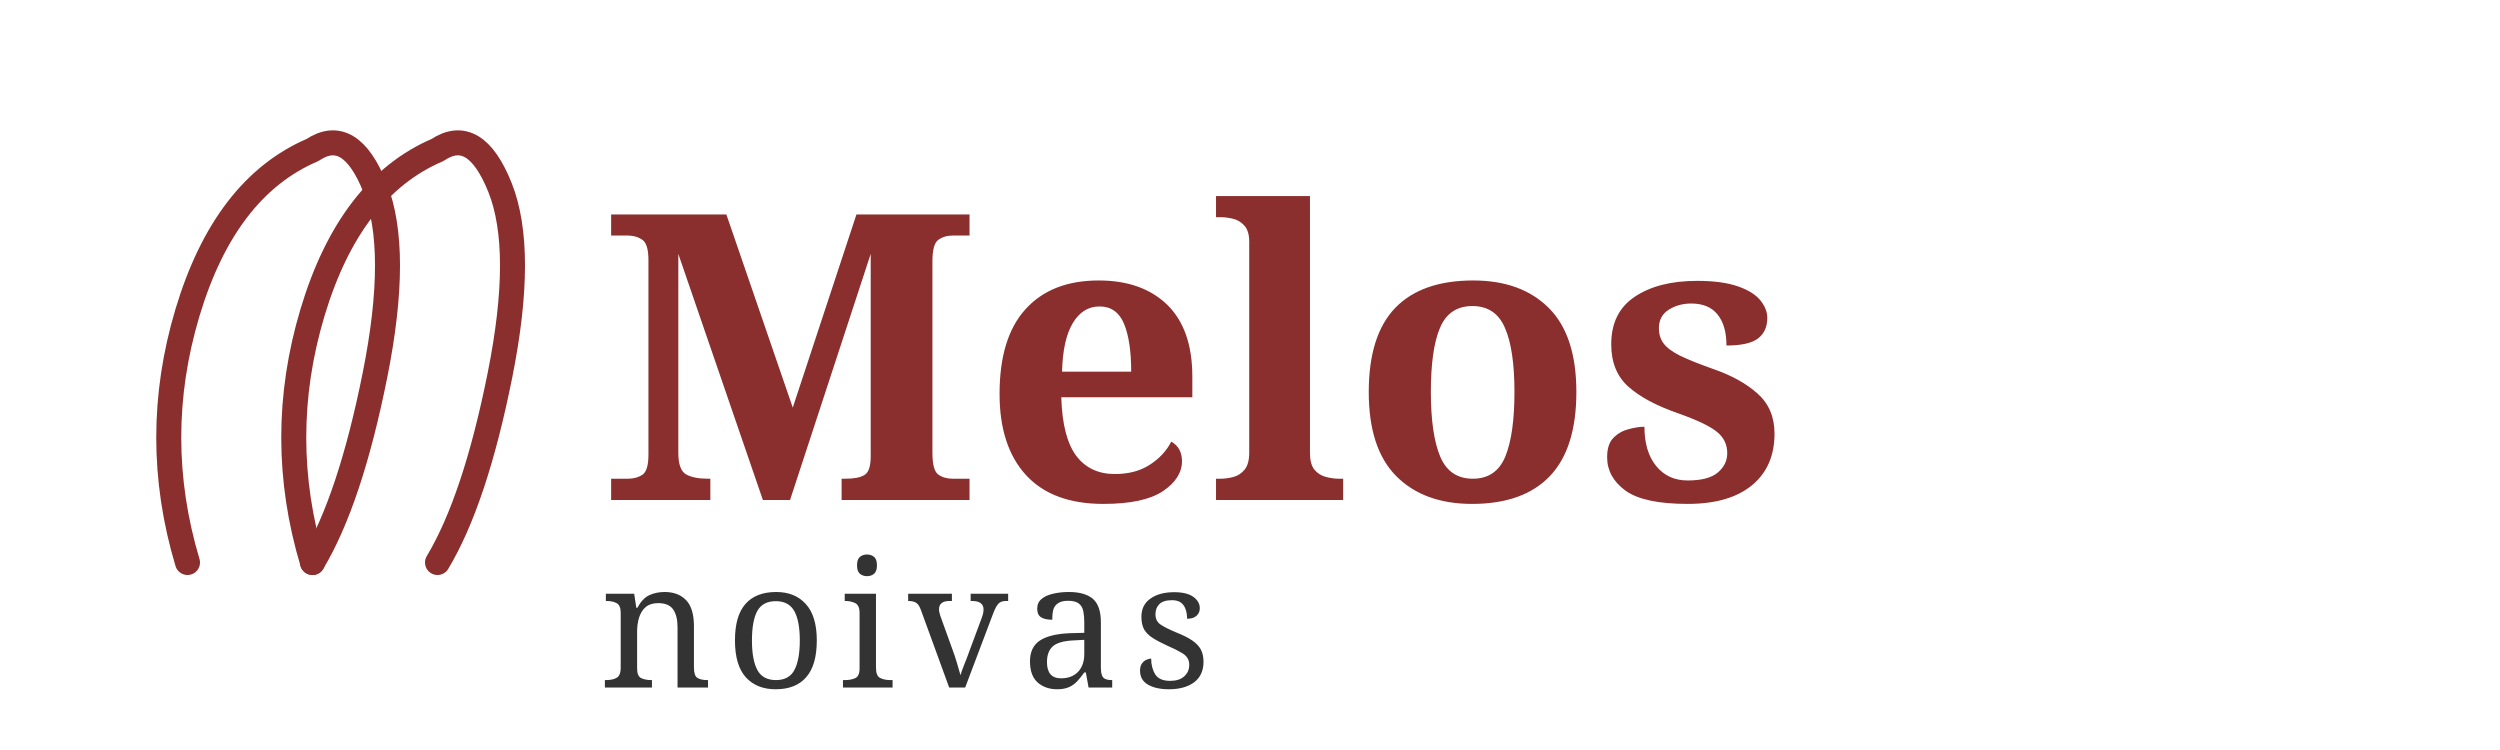
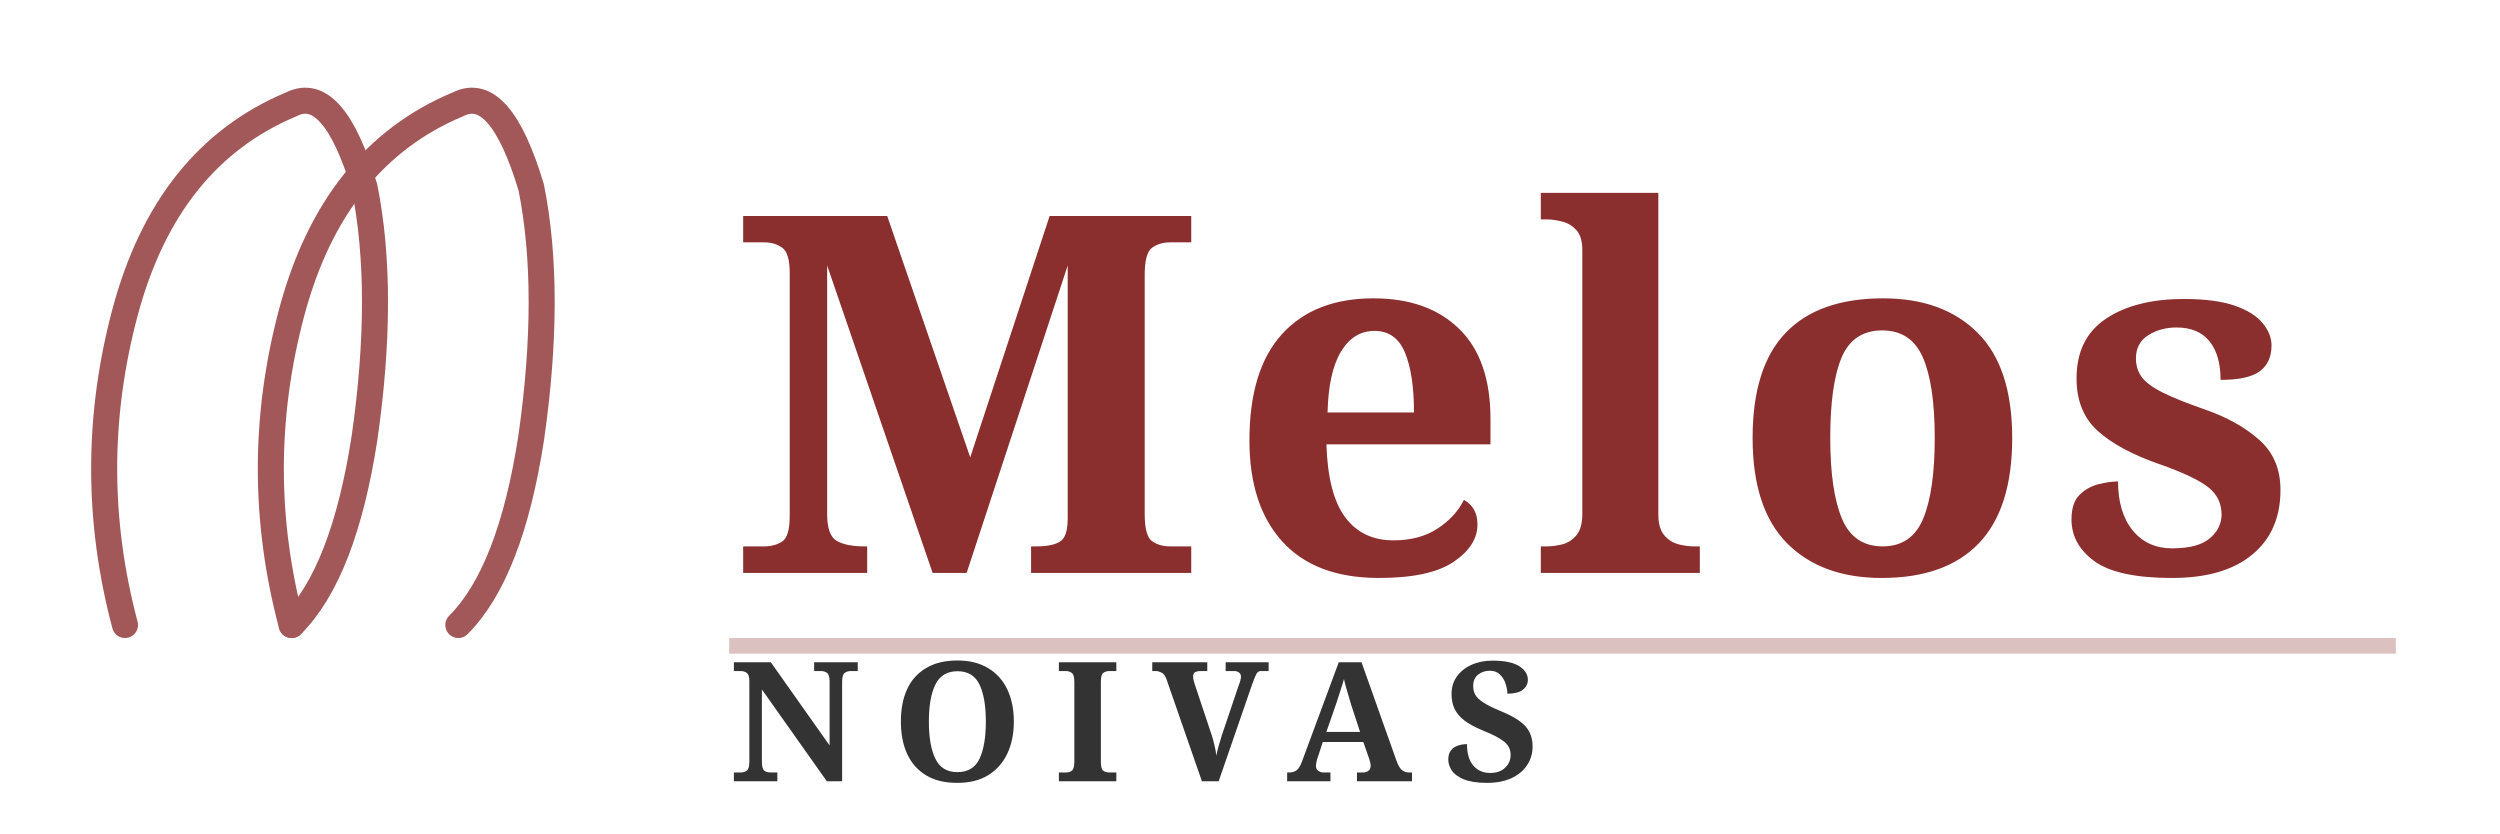
- <svg xmlns="http://www.w3.org/2000/svg" viewBox="0 0 200 60" preserveAspectRatio="xMidYMid meet">
+ <svg xmlns="http://www.w3.org/2000/svg" viewBox="0 0 240 80" preserveAspectRatio="xMidYMid meet">
  <defs>
    <style>
-       .logo-text { font-family: Georgia, serif; font-size: 32px; font-weight: bold; fill: #8B2E2E; }
-       .logo-sub { font-family: Georgia, serif; font-size: 14px; fill: #333; letter-spacing: 1px; }
+       .melos-main { font-family: 'Georgia', serif; font-size: 48px; font-weight: bold; fill: #8B2E2E; letter-spacing: 2px; }
+       .melos-sub { font-family: 'Georgia', serif; font-size: 16px; fill: #333; letter-spacing: 3px; font-weight: 600; }
    </style>
  </defs>
-   <path d="M 15 45 Q 12 35 15 25 Q 18 15 25 12 Q 28 10 30 15 Q 32 20 30 30 Q 28 40 25 45" stroke="#8B2E2E" stroke-width="2" fill="none" stroke-linecap="round" stroke-linejoin="round" />
-   <path d="M 25 45 Q 22 35 25 25 Q 28 15 35 12 Q 38 10 40 15 Q 42 20 40 30 Q 38 40 35 45" stroke="#8B2E2E" stroke-width="2" fill="none" stroke-linecap="round" stroke-linejoin="round" />
-   <text x="48" y="40" class="logo-text">Melos</text>
-   <text x="48" y="55" class="logo-sub">noivas</text>
+   <g opacity="0.8">
+     <path d="M 12 60 Q 8 45 12 30 Q 16 15 28 10 Q 32 8 35 18 Q 37 28 35 42 Q 33 55 28 60" stroke="#8B2E2E" stroke-width="2.5" fill="none" stroke-linecap="round" stroke-linejoin="round" />
+     <path d="M 28 60 Q 24 45 28 30 Q 32 15 44 10 Q 48 8 51 18 Q 53 28 51 42 Q 49 55 44 60" stroke="#8B2E2E" stroke-width="2.5" fill="none" stroke-linecap="round" stroke-linejoin="round" />
+   </g>
+   <text x="70" y="55" class="melos-main">Melos</text>
+   <text x="70" y="75" class="melos-sub">NOIVAS</text>
+   <line x1="70" y1="62" x2="230" y2="62" stroke="#8B2E2E" stroke-width="1.5" opacity="0.3" />
</svg>
